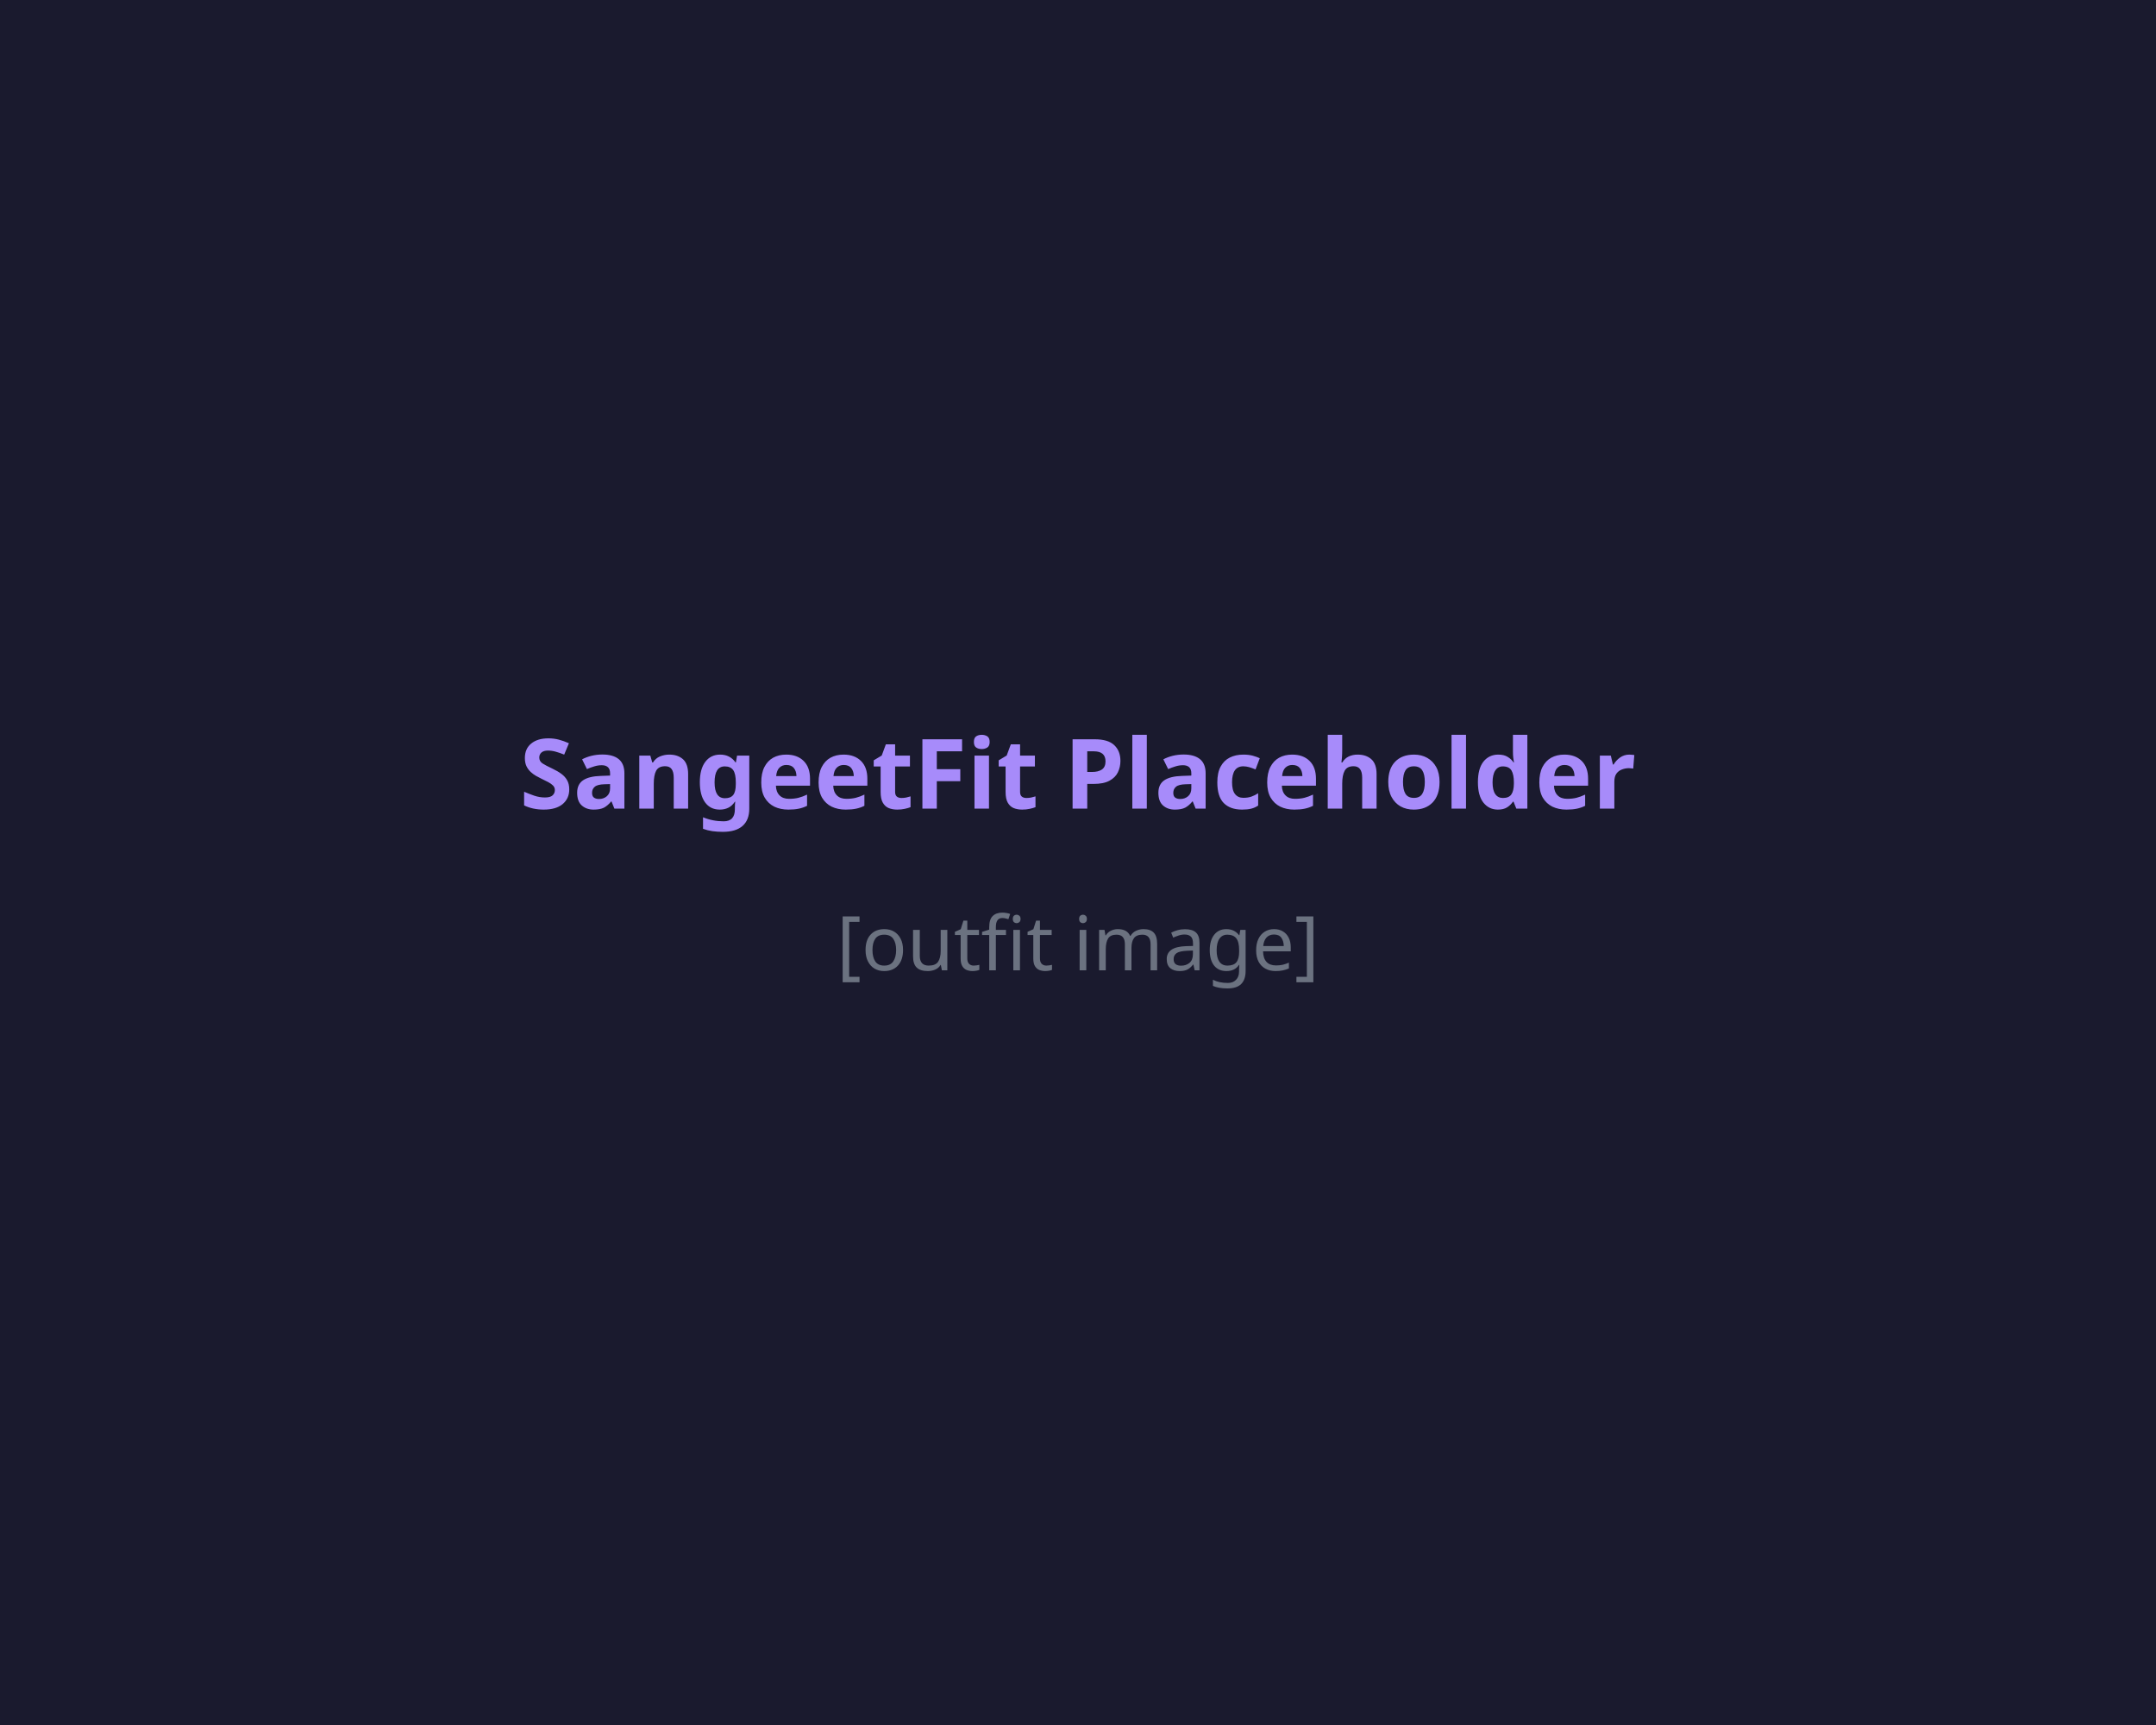
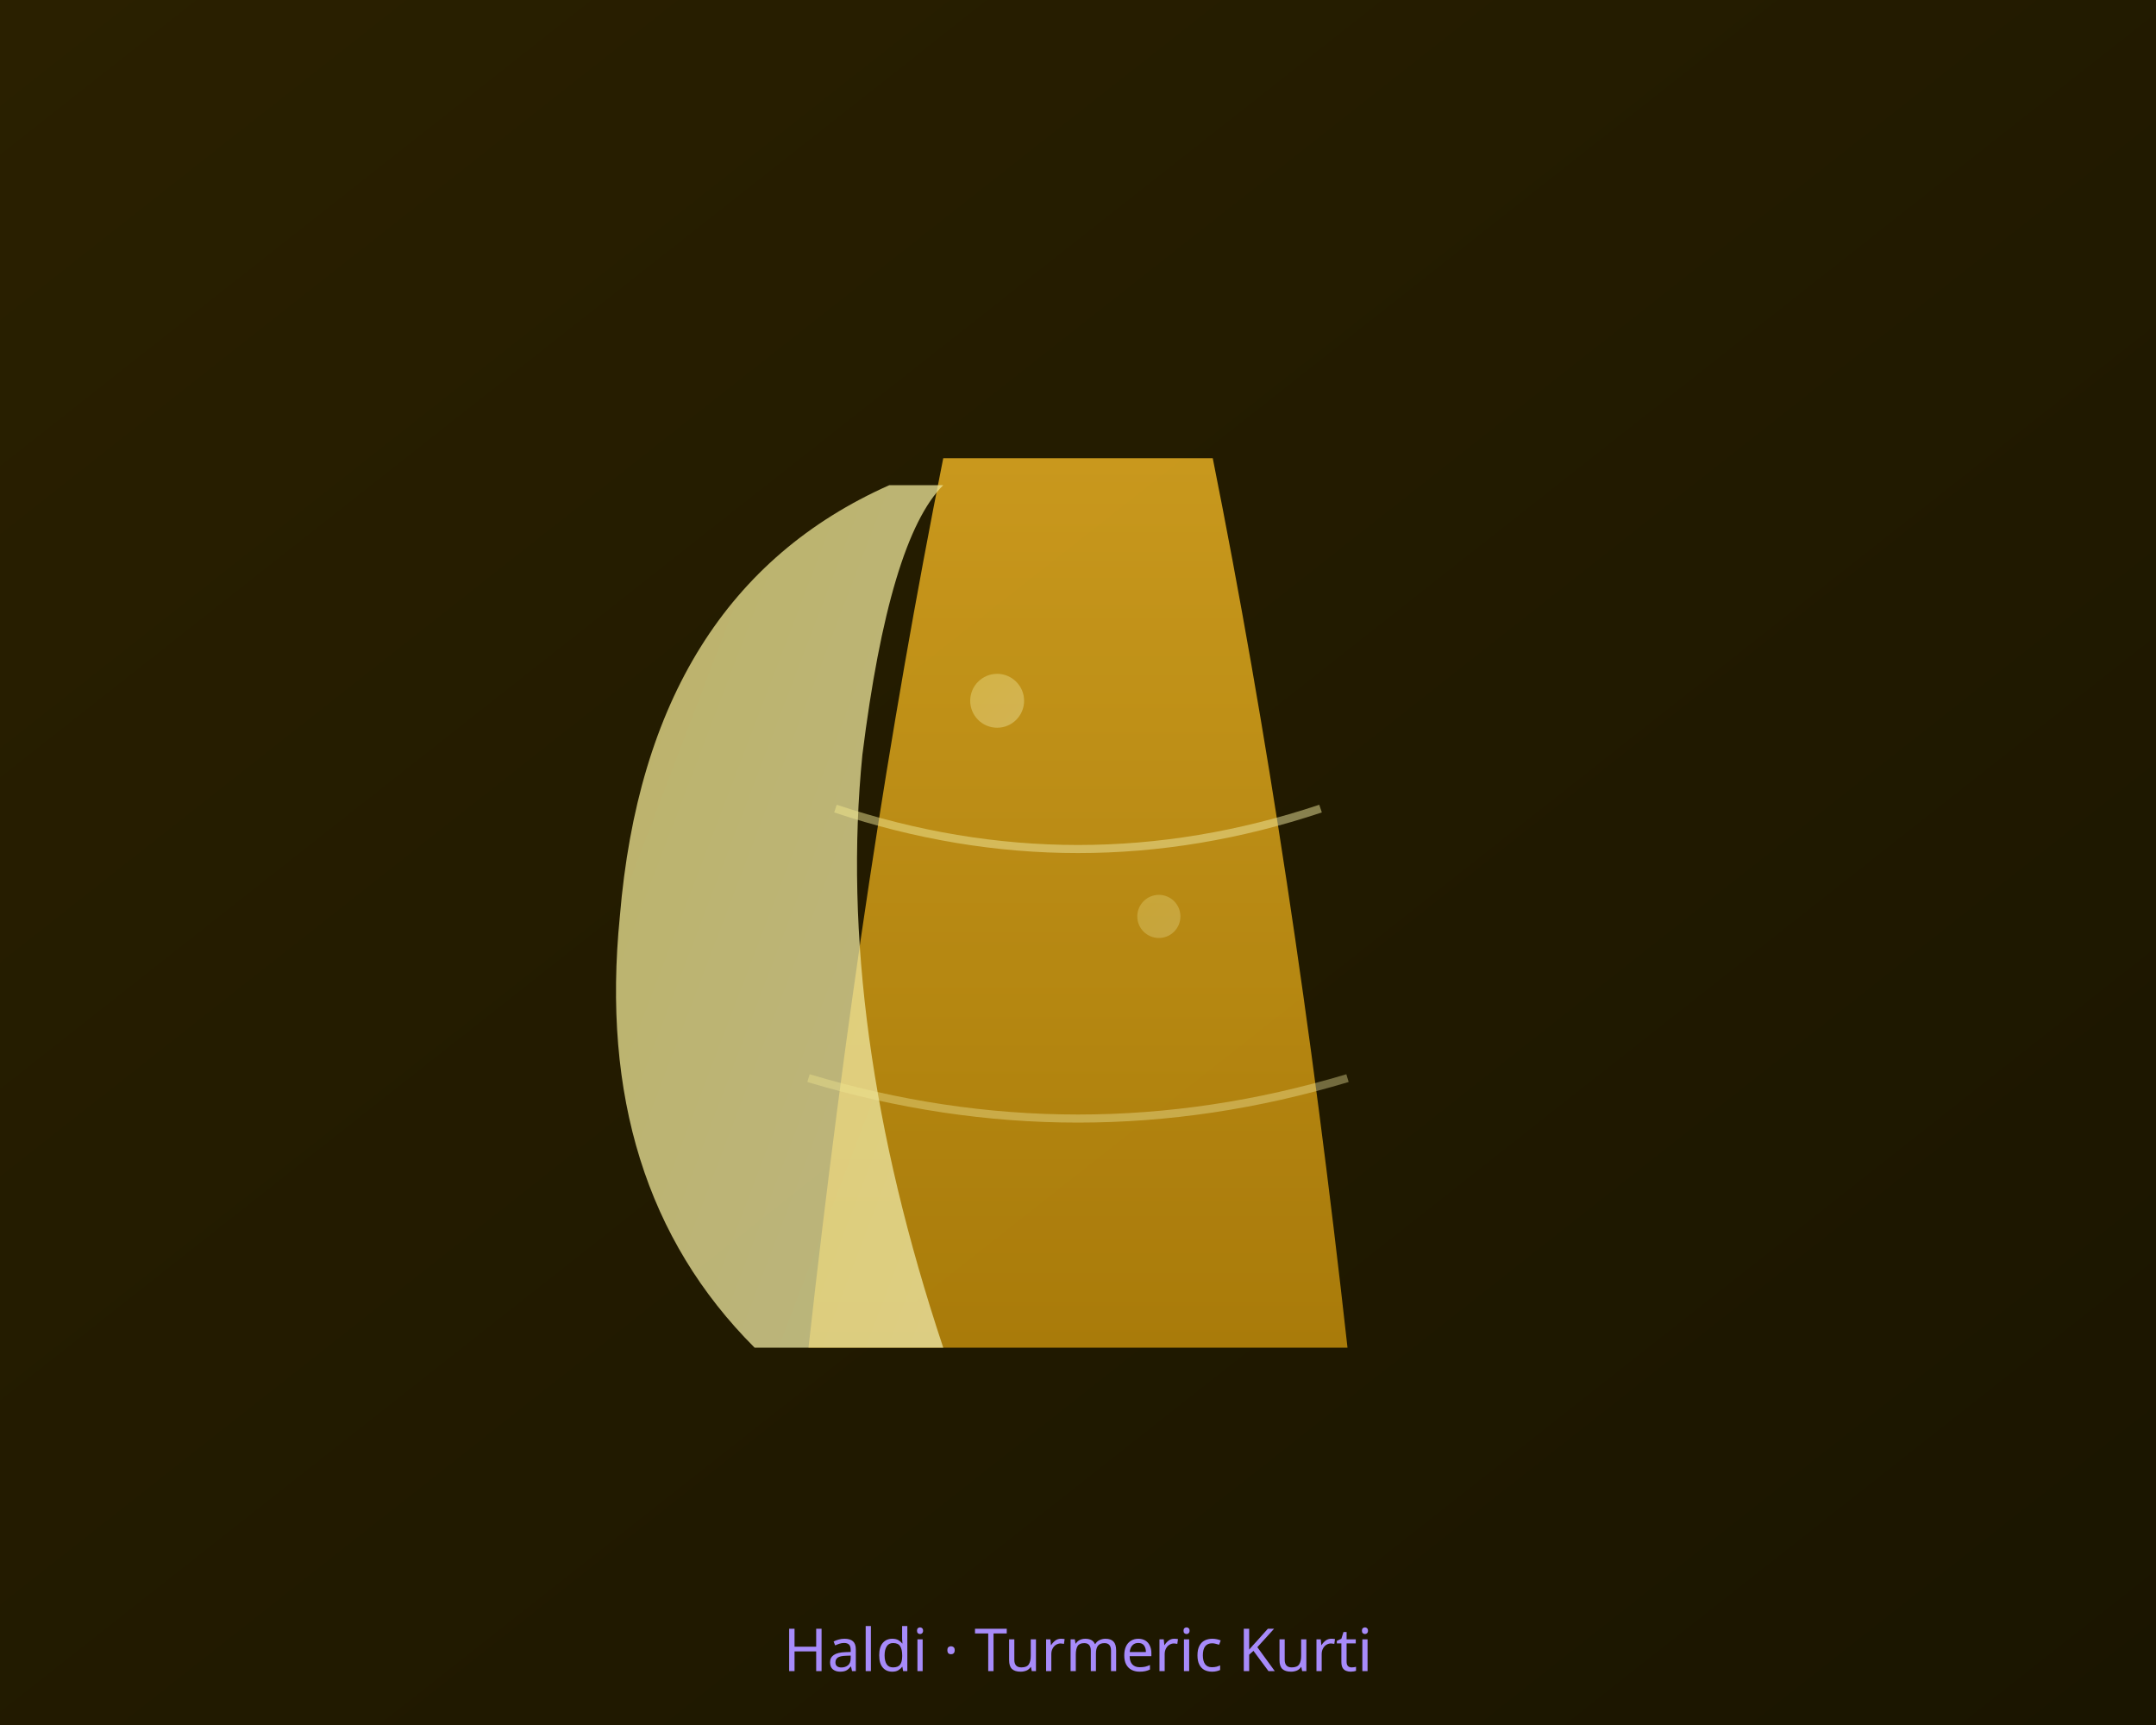
<svg xmlns="http://www.w3.org/2000/svg" width="400" height="320" viewBox="0 0 400 320">
-   <rect width="400" height="320" fill="#1a1a2e" />
-   <text x="200" y="150" text-anchor="middle" fill="#a78bfa" font-size="18" font-family="sans-serif" font-weight="bold">
-     SangeetFit Placeholder
-   </text>
-   <text x="200" y="180" text-anchor="middle" fill="#6b7280" font-size="14" font-family="sans-serif">
-     [outfit image]
-   </text>
+   <defs>
+     <linearGradient id="h2bg" x1="0%" y1="0%" x2="100%" y2="100%">
+       <stop offset="0%" stop-color="#2a2000" />
+       <stop offset="100%" stop-color="#1a1500" />
+     </linearGradient>
+     <linearGradient id="h2mustard" x1="0%" y1="0%" x2="0%" y2="100%">
+       <stop offset="0%" stop-color="#DAA520" />
+       <stop offset="100%" stop-color="#B8860B" />
+     </linearGradient>
+     <linearGradient id="h2palegold" x1="0%" y1="0%" x2="100%" y2="100%">
+       <stop offset="0%" stop-color="#F0E68C" />
+       <stop offset="100%" stop-color="#EEE8AA" />
+     </linearGradient>
+   </defs>
+   <rect width="400" height="320" fill="url(#h2bg)" />
+   <path d="M175 85 Q160 160 150 250 L250 250 Q240 160 225 85 Z" fill="url(#h2mustard)" opacity="0.9" />
+   <path d="M165 90 Q120 110 115 170 Q110 220 140 250 L175 250 Q155 190 160 140 Q165 100 175 90 Z" fill="url(#h2palegold)" opacity="0.75" />
+   <path d="M155 150 Q200 165 245 150" stroke="url(#h2palegold)" stroke-width="1.5" fill="none" opacity="0.5" />
+   <path d="M150 200 Q200 215 250 200" stroke="url(#h2palegold)" stroke-width="1.5" fill="none" opacity="0.4" />
+   <circle cx="185" cy="130" r="5" fill="url(#h2palegold)" opacity="0.4" />
+   <circle cx="215" cy="170" r="4" fill="url(#h2palegold)" opacity="0.3" />
+   <text x="200" y="310" text-anchor="middle" fill="#a78bfa" font-size="11" font-family="system-ui" font-weight="500">Haldi · Turmeric Kurti</text>
</svg>
